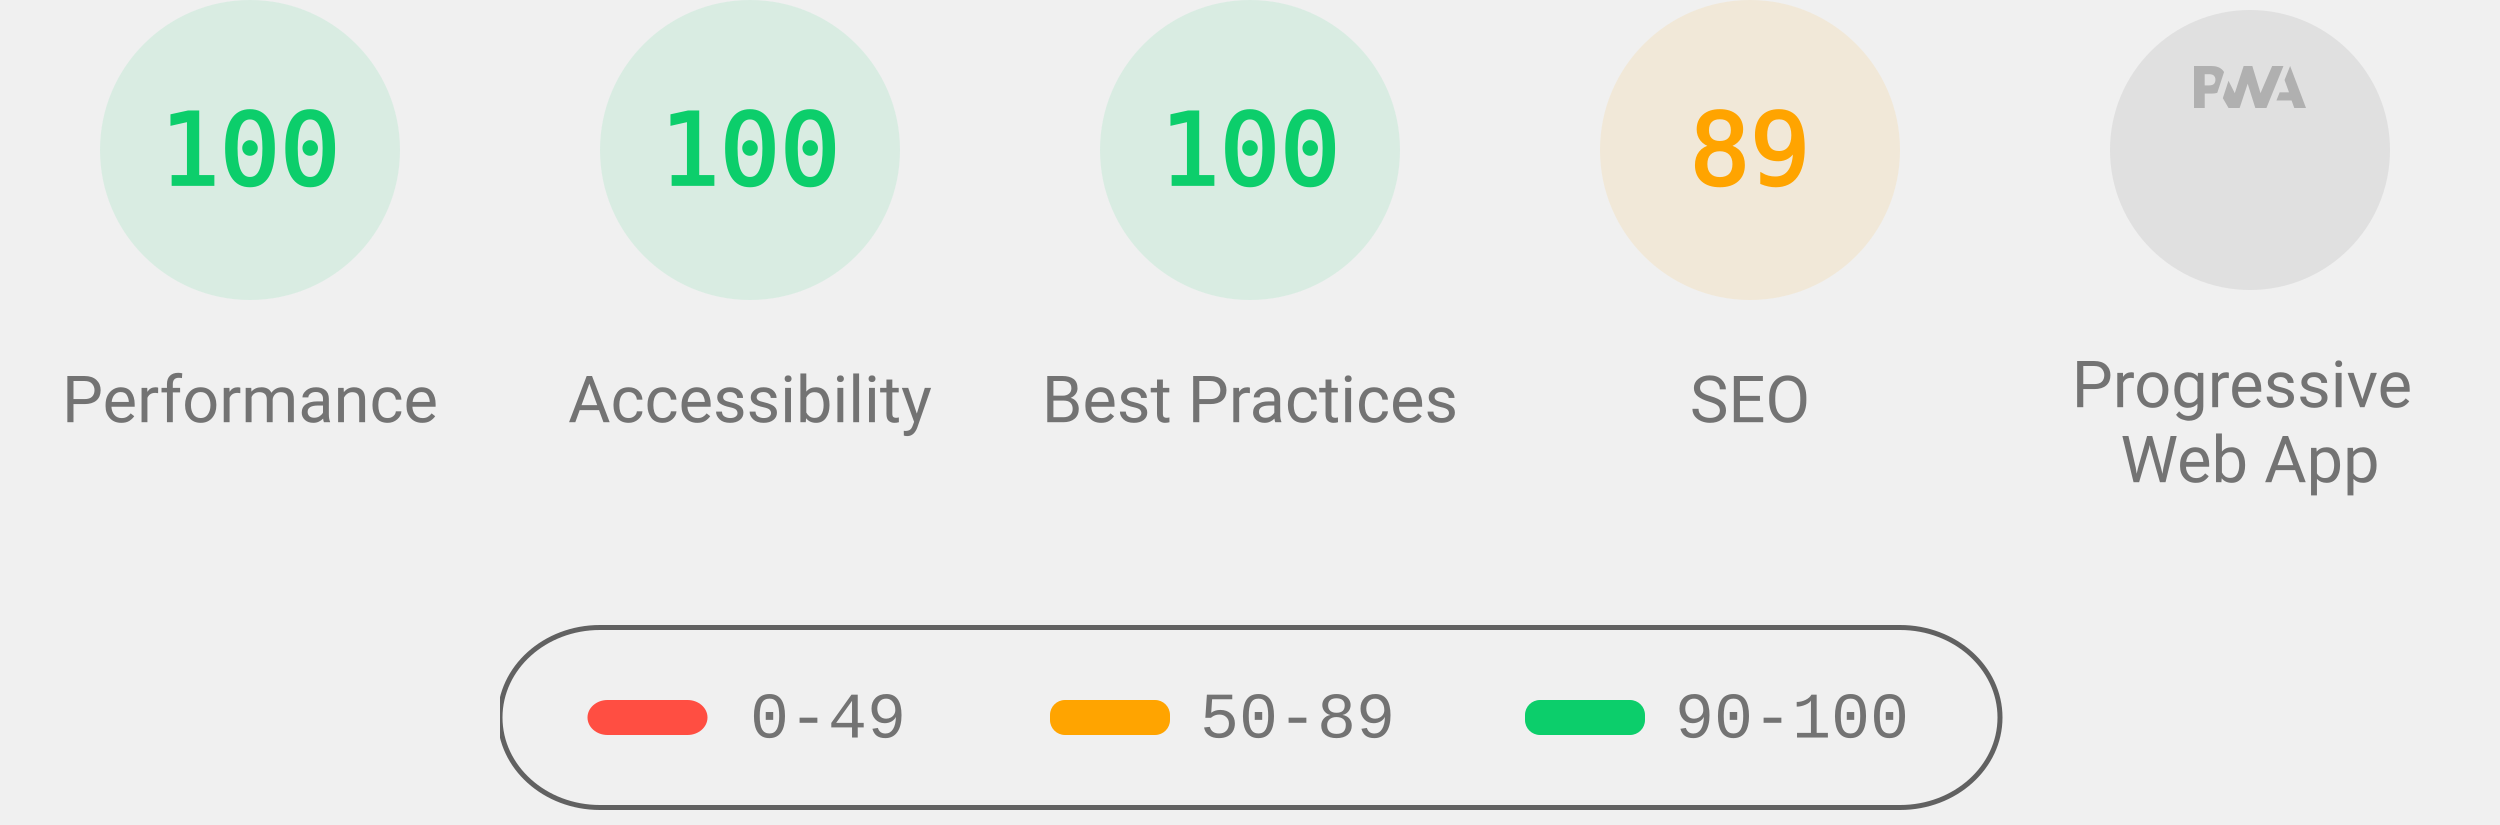
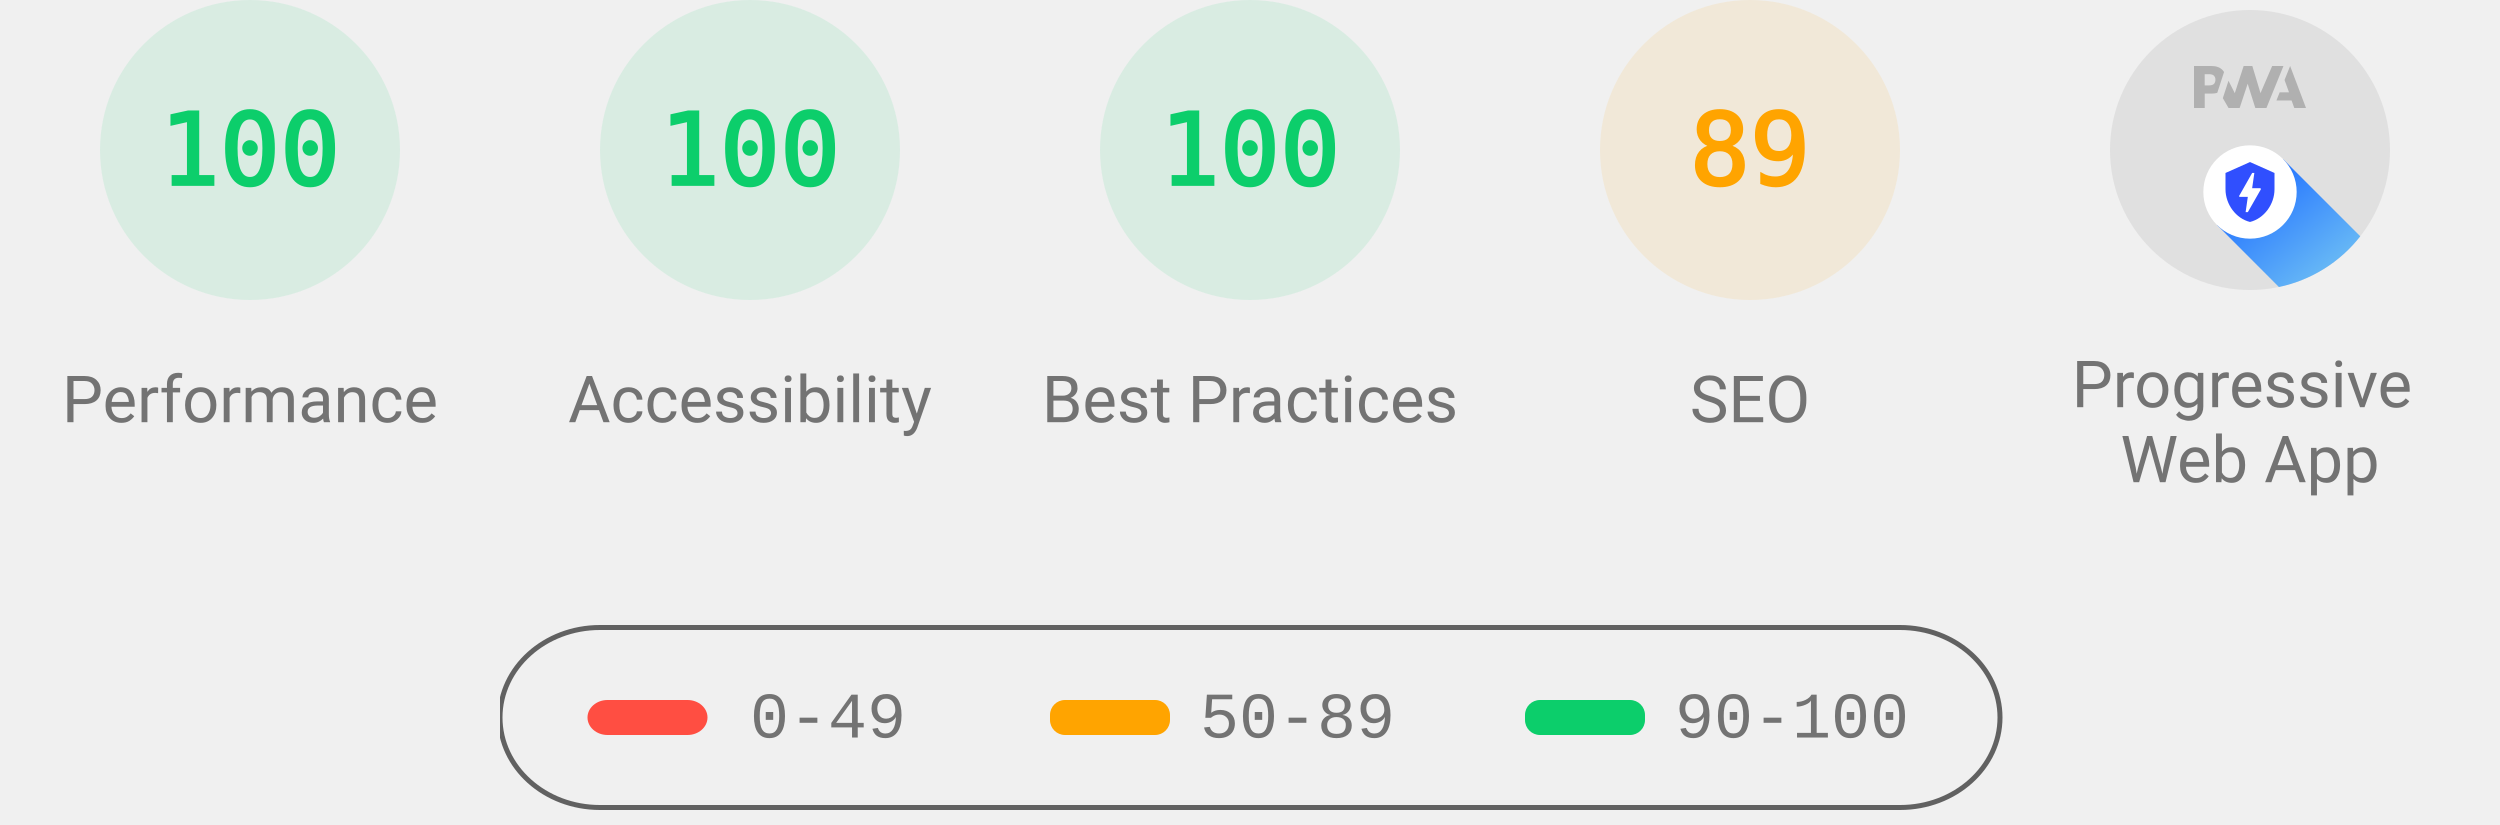
<svg xmlns="http://www.w3.org/2000/svg" class="theme--agnostic" fill="none" width="1000" height="330">
  <style>
			.gauge-base {
				opacity: 0.1
			}

			.gauge-arc {
				fill: none;
				animation-delay: 250ms;
				stroke-linecap: round;
				transform: rotate(-90deg);
				transform-origin: 100px 60px;
				animation: load-gauge 1s ease forwards
			}

			.guage-text {
				font-size: 40px;
				font-family: monospace;
				text-align: center
			}

			.guage-red {
				color: #ff4e42;
				fill: #ff4e42;
				stroke: #ff4e42
			}
			.guage-orange {
				color: #ffa400;
				fill: #ffa400;
				stroke: #ffa400
			}
			.guage-green {
				color: #0cce6b;
				fill: #0cce6b;
				stroke: #0cce6b
			}
			.theme--agnostic .guage-undefined {
				color: #5c5c5c;
				fill: #5c5c5c;
				stroke: #5c5c5c
			}
			.theme--light .guage-undefined {
				color: #1e1e1e;
				fill: #1e1e1e;
				stroke: #1e1e1e
			}
			.theme--dark .guage-undefined {
				color: #f5f5f5;
				fill: #f5f5f5;
				stroke: #f5f5f5
			}

			.guage-title {
				stroke: none;
				font-size: 26px;
				line-height: 26px;
				font-family: Roboto, Halvetica, Arial, sans-serif
			}
			.metric.guage-title {
				font-family: 'Courier New', Courier, monospace
			}
			.theme--agnostic .guage-title {
				color: #737373;
				fill: #737373
			}
			.theme--light .guage-title {
				color: #212121;
				fill: #212121
			}
			.theme--dark .guage-title {
				color: #f5f5f5;
				fill: #f5f5f5
			}

			@keyframes load-gauge {
				from {
					stroke-dasharray: 0 352.858
				}
			}
			.lh-gauge--pwa__disc {
				fill: #e0e0e0
			}
			.lh-gauge--pwa__logo {
				position: relative;
				fill: #b0b0b0
			}
			.lh-gauge--pwa__invisible {
				display: none
			}
			.lh-gauge--pwa__visible {
				display: inline
			}
			.guage-invisible {
				display: none
			}
			.lh-gauge--pwa__logo--primary-color {
				fill: #304ffe
			}
			.theme--agnostic .lh-gauge--pwa__logo--secondary-color {
				fill: #787878
			}
			.theme--light .lh-gauge--pwa__logo--secondary-color {
				fill: #3d3d3d
			}
			.theme--dark .lh-gauge--pwa__logo--secondary-color {
				fill: #d8b6b6
			}
			.theme--light #svg_2 {
				stroke: #00000022
			}
			.theme--agnostic #svg_2 {
				stroke: #616161
			}
			.theme--light #svg_2 {
				stroke: #00000022
			}
			.theme--dark #svg_2 {
				stroke: #f5f5f566
			}
		</style>
  <svg class="guage-div guage-perf guage-green" viewBox="0 0 200 200" width="200" height="200" x="0" y="0">
    <circle class="gauge-base" r="56" cx="100" cy="60" stroke-width="8" />
    <circle class="gauge-arc guage-arc-1" r="56" cx="100" cy="60" stroke-width="8" style="stroke-dasharray: 351.858, 351.858;" />
    <text class="guage-text" x="100px" y="60px" alignment-baseline="central" dominant-baseline="central" text-anchor="middle">100</text>
    <text class="guage-title" x="100px" y="160px" alignment-baseline="central" dominant-baseline="central" text-anchor="middle">Performance</text>
  </svg>,<svg class="guage-div guage-perf guage-green" viewBox="0 0 200 200" width="200" height="200" x="200" y="0">
    <circle class="gauge-base" r="56" cx="100" cy="60" stroke-width="8" />
    <circle class="gauge-arc guage-arc-1" r="56" cx="100" cy="60" stroke-width="8" style="stroke-dasharray: 351.858, 351.858;" />
    <text class="guage-text" x="100px" y="60px" alignment-baseline="central" dominant-baseline="central" text-anchor="middle">100</text>
    <text class="guage-title" x="100px" y="160px" alignment-baseline="central" dominant-baseline="central" text-anchor="middle">Accessibility</text>
  </svg>,<svg class="guage-div guage-perf guage-green" viewBox="0 0 200 200" width="200" height="200" x="400" y="0">
    <circle class="gauge-base" r="56" cx="100" cy="60" stroke-width="8" />
    <circle class="gauge-arc guage-arc-1" r="56" cx="100" cy="60" stroke-width="8" style="stroke-dasharray: 351.858, 351.858;" />
    <text class="guage-text" x="100px" y="60px" alignment-baseline="central" dominant-baseline="central" text-anchor="middle">100</text>
    <text class="guage-title" x="100px" y="160px" alignment-baseline="central" dominant-baseline="central" text-anchor="middle">Best Practices</text>
  </svg>,<svg class="guage-div guage-perf guage-orange" viewBox="0 0 200 200" width="200" height="200" x="600" y="0">
    <circle class="gauge-base" r="56" cx="100" cy="60" stroke-width="8" />
    <circle class="gauge-arc guage-arc-1" r="56" cx="100" cy="60" stroke-width="8" style="stroke-dasharray: 313.154, 351.858;" />
    <text class="guage-text" x="100px" y="60px" alignment-baseline="central" dominant-baseline="central" text-anchor="middle">89</text>
    <text class="guage-title" x="100px" y="160px" alignment-baseline="central" dominant-baseline="central" text-anchor="middle">SEO</text>
  </svg>,<svg class="guage-div guage-pwa" viewBox="0 0 200 200" width="200" height="200" x="800" y="0">
    <svg viewBox="0 0 60 60" width="112" height="112" x="44" y="4">
      <defs>
        <linearGradient id="lh-gauge--pwa__check-circle__gradient-0" x1="50%" y1="0%" x2="50%" y2="100%">
          <stop stop-color="#00C852" offset="0%" />
          <stop stop-color="#009688" offset="100%" />
        </linearGradient>
        <linearGradient id="lh-gauge--pwa__installable__shadow-gradient-0" x1="76.056%" x2="24.111%" y1="82.995%" y2="24.735%">
          <stop stop-color="#A5D6A7" offset="0%" />
          <stop stop-color="#80CBC4" offset="100%" />
        </linearGradient>
        <linearGradient id="lh-gauge--pwa__fast-reliable__shadow-gradient-0" x1="76.056%" y1="82.995%" x2="25.678%" y2="26.493%">
          <stop stop-color="#64B5F6" offset="0%" />
          <stop stop-color="#2979FF" offset="100%" />
        </linearGradient>
        <g id="lh-gauge--pwa__fast-reliable-badge-0">
          <circle fill="#FFFFFF" cx="10" cy="10" r="10" />
          <path fill="#304FFE" d="M10 3.58l5.25 2.34v3.5c0 3.23-2.24 6.26-5.25 7-3.01-.74-5.25-3.77-5.25-7v-3.5L10 3.58zm-.47 10.74l2.76-4.83.03-.07c.04-.08 0-.24-.22-.24h-1.64l.47-3.26h-.47l-2.7 4.77c-.02.01.05-.1-.04.05-.09.16-.1.31.18.31h1.63l-.47 3.27h.47z" />
        </g>
        <g id="lh-gauge--pwa__installable-badge-0">
          <circle fill="#FFFFFF" cx="10" cy="10" r="10" />
          <path fill="#009688" d="M10 4.167A5.835 5.835 0 0 0 4.167 10 5.835 5.835 0 0 0 10 15.833 5.835 5.835 0 0 0 15.833 10 5.835 5.835 0 0 0 10 4.167zm2.917 6.416h-2.334v2.334H9.417v-2.334H7.083V9.417h2.334V7.083h1.166v2.334h2.334v1.166z" />
        </g>
      </defs>
      <g stroke="none" fill-rule="nonzero">
        <circle class="lh-gauge--pwa__disc" cx="30" cy="30" r="30" />
        <g class="lh-gauge--pwa__logo">
          <path d="M35.66 19.39l.7-1.75h2L37.4 15 38.6 12l3.4 9h-2.51l-.58-1.61z" />
          <path d="M33.52 21l3.65-9h-2.42l-2.5 5.82L30.5 12h-1.86l-1.9 5.82-1.35-2.65-1.21 3.72L25.4 21h2.38l1.72-5.2 1.64 5.2z" />
          <path fill-rule="nonzero" d="M20.3 17.91h1.48c.45 0 .85-.05 1.2-.15l.39-1.18 1.07-3.3a2.64 2.64 0 0 0-.28-.37c-.55-.6-1.36-.91-2.42-.91H18v9h2.3V17.9zm1.96-3.84c.22.22.33.5.33.87 0 .36-.1.65-.29.87-.2.23-.59.35-1.15.35h-.86v-2.41h.87c.52 0 .89.1 1.1.32z" />
        </g>
        <rect class="lh-gauge--pwa__component lh-gauge--pwa__na-line lh-gauge--pwa__invisible" fill="#FFFFFF" x="20" y="32" width="20" height="4" rx="2" />
-         <g class="lh-gauge--pwa__component lh-gauge--pwa__fast-reliable-badge lh-gauge--pwa__invisible" transform="translate(20, 29)">
+         <g class="lh-gauge--pwa__component lh-gauge--pwa__fast-reliable-badge lh-gauge--pwa__visible" transform="translate(20, 29)">
          <path fill="url(#lh-gauge--pwa__fast-reliable__shadow-gradient-0)" d="M33.63 19.49A30 30 0 0 1 16.2 30.36L3 17.14 17.14 3l16.49 16.49z" />
          <use href="#lh-gauge--pwa__fast-reliable-badge-0" />
        </g>
        <g class="lh-gauge--pwa__component lh-gauge--pwa__installable-badge lh-gauge--pwa__invisible" transform="translate(20, 29)">
          <path fill="url(#lh-gauge--pwa__installable__shadow-gradient-0)" d="M33.629 19.487c-4.272 5.453-10.391 9.39-17.415 10.869L3 17.142 17.142 3 33.63 19.487z" />
          <use href="#lh-gauge--pwa__installable-badge-0" />
        </g>
        <g class="lh-gauge--pwa__component lh-gauge--pwa__fast-reliable-installable-badges lh-gauge--pwa__invisible">
          <g transform="translate(8, 29)">
            <path fill="url(#lh-gauge--pwa__fast-reliable__shadow-gradient-0)" d="M16.321 30.463L3 17.143 17.142 3l22.365 22.365A29.864 29.864 0 0 1 22 31c-1.942 0-3.84-.184-5.679-.537z" />
            <use href="#lh-gauge--pwa__fast-reliable-badge-0" />
          </g>
          <g transform="translate(32, 29)">
            <path fill="url(#lh-gauge--pwa__installable__shadow-gradient-0)" d="M25.982 11.84a30.107 30.107 0 0 1-13.08 15.203L3 17.143 17.142 3l8.84 8.84z" />
            <use href="#lh-gauge--pwa__installable-badge-0" />
          </g>
        </g>
        <g class="lh-gauge--pwa__component lh-gauge--pwa__check-circle lh-gauge--pwa__invisible" transform="translate(18, 28)">
          <circle fill="#FFFFFF" cx="12" cy="12" r="12" />
          <path fill="url(#lh-gauge--pwa__check-circle__gradient-0)" d="M12 2a10 10 0 1 0 0 20 10 10 0 0 0 0-20zm-2 15l-5-5 1.41-1.41L10 14.17l7.59-7.59L19 8l-9 9z" />
        </g>
      </g>
    </svg>
    <text class="guage-title" y="160px" alignment-baseline="central" dominant-baseline="central" text-anchor="middle">
      <tspan x="100px" dy="-6px">Progressive</tspan>
      <tspan x="100px" dy="30px">Web App</tspan>
    </text>
  </svg>
  <svg width="604" height="76" x="200" y="250">
    <g>
      <rect fill="none" id="canvas_background" height="80" width="604" y="-1" x="-1" />
      <g display="none" overflow="visible" y="0" x="0" height="100%" width="100%" id="canvasGrid">
        <rect fill="url(#gridpattern)" stroke-width="0" y="0" x="0" height="100%" width="100%" />
      </g>
    </g>
    <g>
      <rect fill-opacity="0" stroke-width="2" rx="40" id="svg_2" height="72" width="600" y="1" x="0" fill="#000000" />
      <rect stroke="#000" rx="8" id="svg_3" height="14" width="48" y="30" x="35" stroke-opacity="null" stroke-width="0" fill="#ff4e42" />
      <rect stroke="#000" rx="6" id="svg_4" height="14" width="48" y="30" x="220" stroke-opacity="null" stroke-width="0" fill="#ffa400" />
      <rect stroke="#000" rx="6" id="svg_5" height="14" width="48" y="30" x="410" stroke-opacity="null" stroke-width="0" fill="#0cce6b" />
      <text class="metric guage-title" xml:space="preserve" text-anchor="start" font-size="26" id="svg_6" y="45" x="100" stroke-opacity="null" stroke-width="0" stroke="#000">0-49</text>
      <text class="metric guage-title" xml:space="preserve" text-anchor="start" font-size="26" id="svg_7" y="45" x="280" stroke-opacity="null" stroke-width="0" stroke="#000">50-89</text>
      <text class="metric guage-title" xml:space="preserve" text-anchor="start" font-size="26" id="svg_8" y="45" x="470" stroke-opacity="null" stroke-width="0" stroke="#000">90-100</text>
    </g>
  </svg>
</svg>
